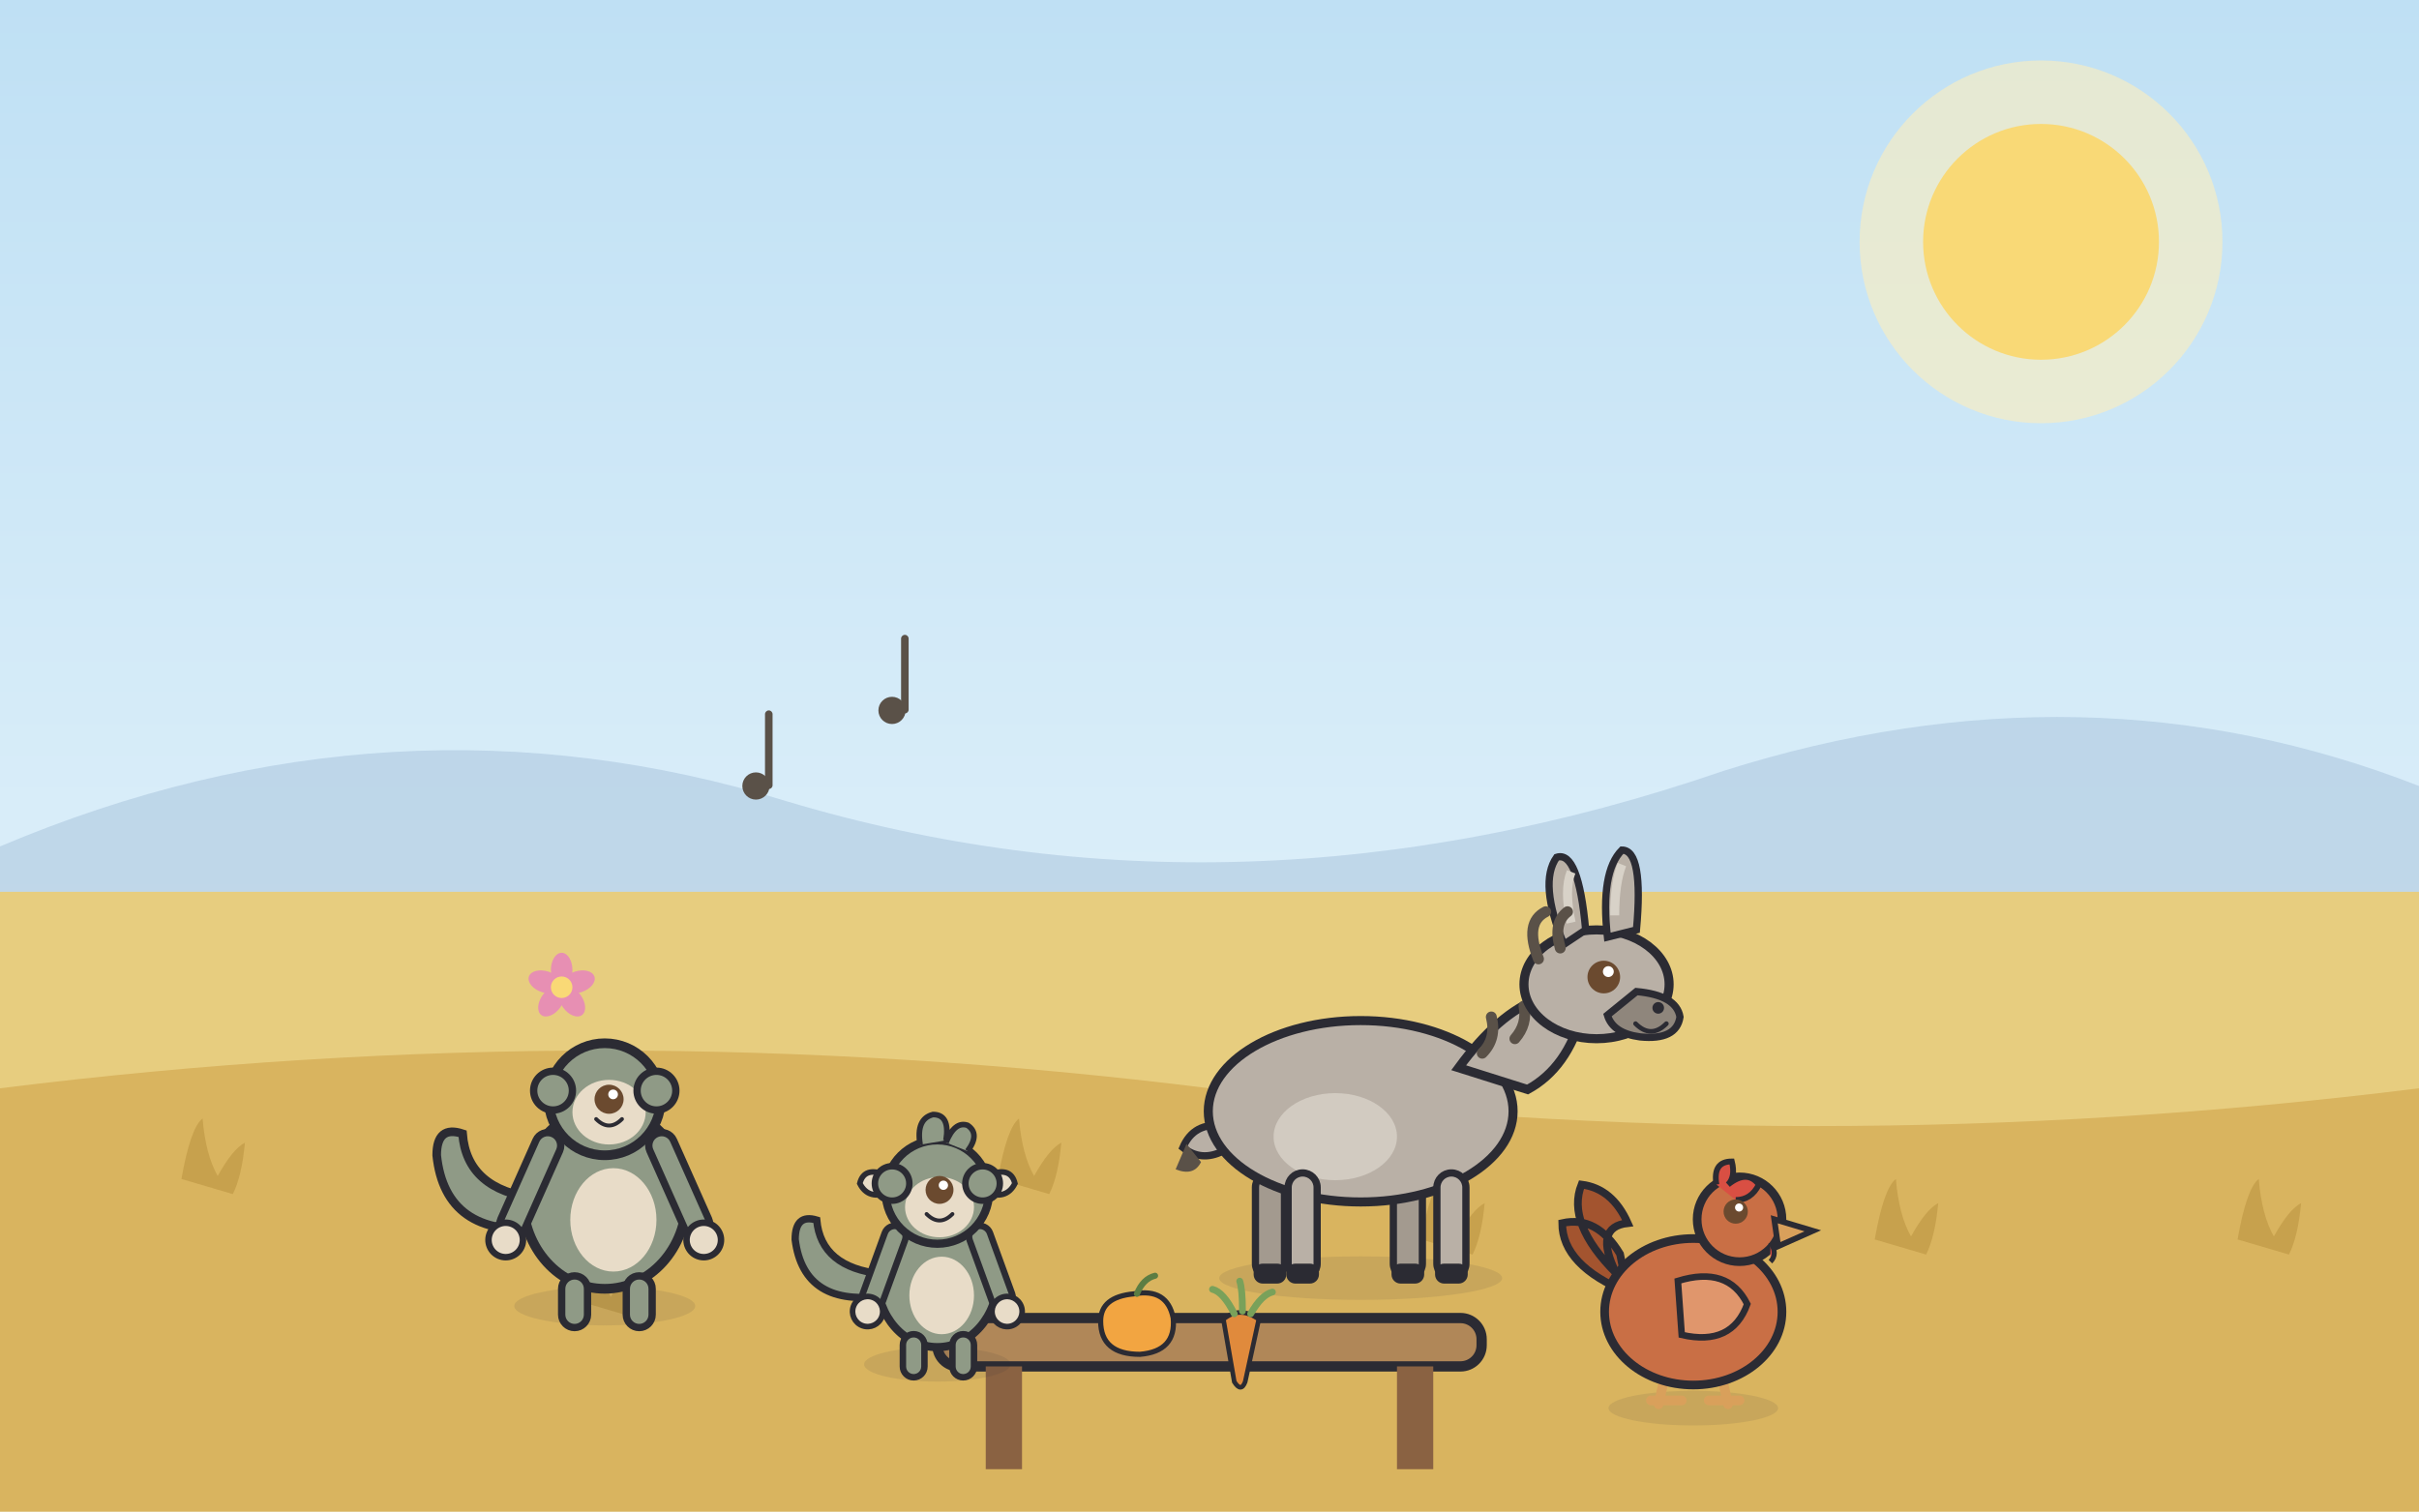
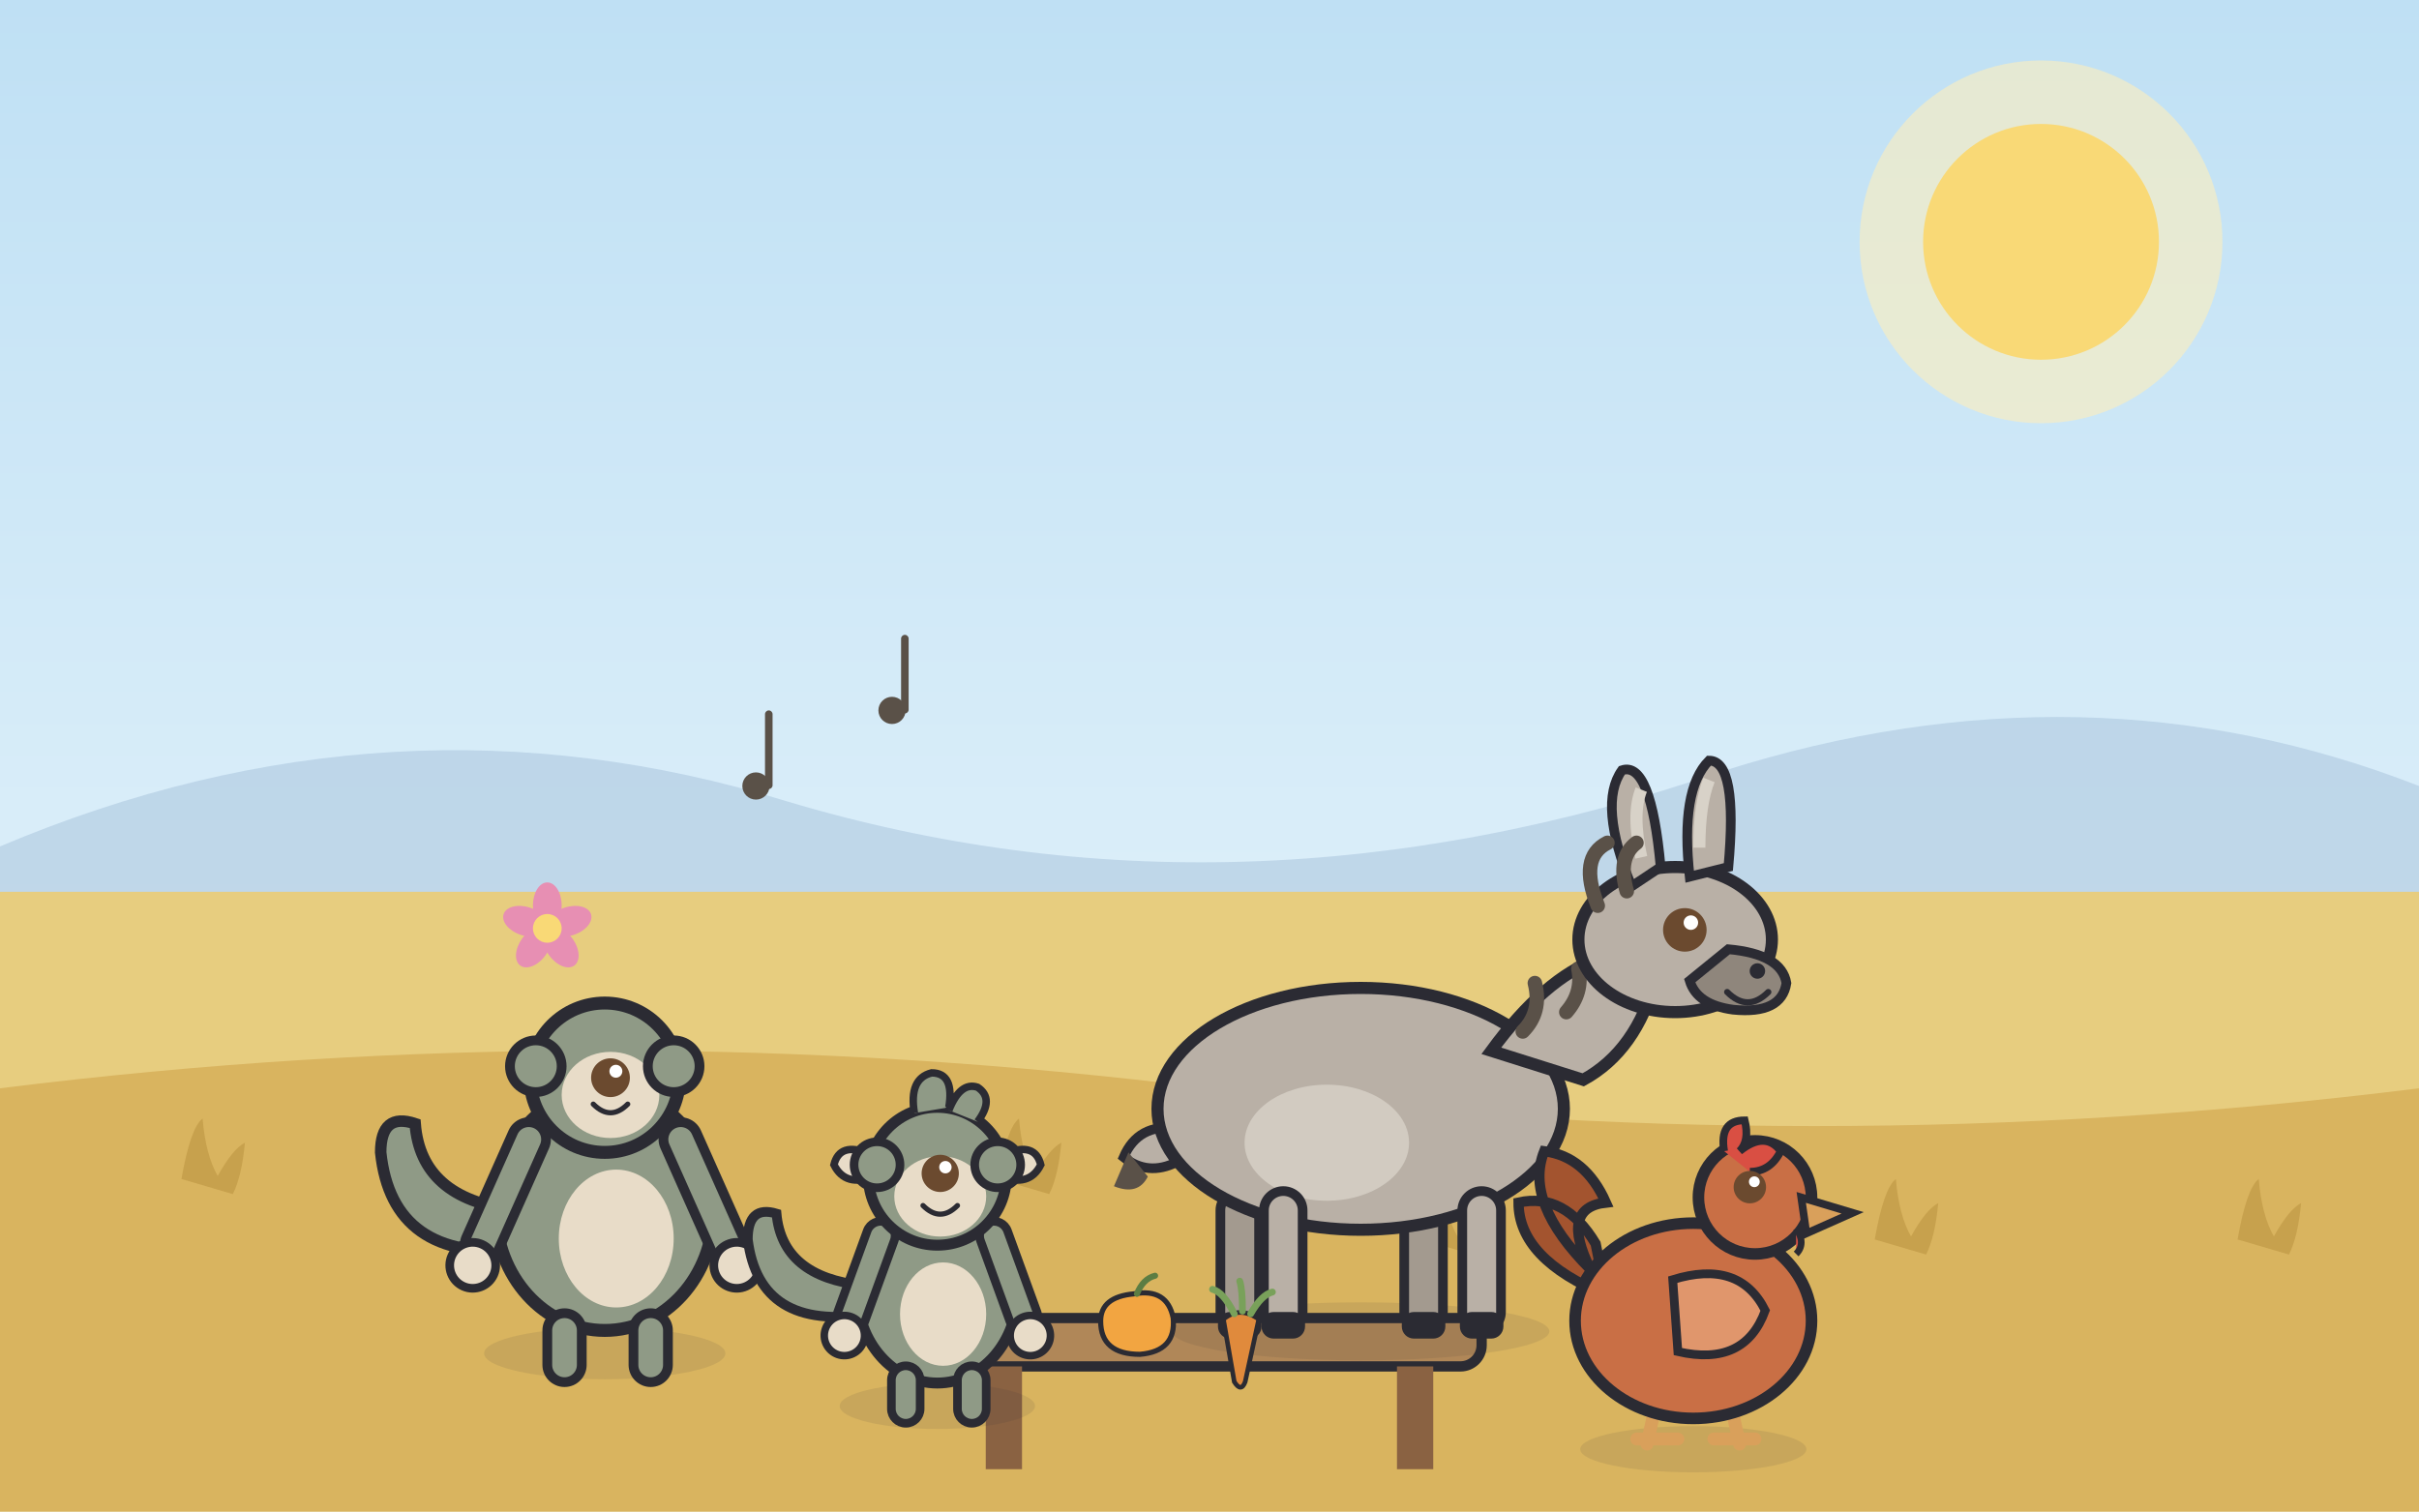
<svg xmlns="http://www.w3.org/2000/svg" viewBox="0 0 1600 1000" role="img">
  <style>
@media (prefers-reduced-motion: no-preference) {
  .anim-idle { animation: idle 3.8s ease-in-out infinite alternate; }
  @keyframes idle { from { transform: translateY(0); } to { transform: translateY(-6px); } }
  .anim-tail { transform-box: fill-box; transform-origin: 100% 20%; animation: tail 2.6s ease-in-out infinite alternate; }
  @keyframes tail { from { transform: rotate(-6deg); } to { transform: rotate(8deg); } }
  .anim-blink { transform-box: fill-box; transform-origin: center; animation: blink 5.2s infinite; }
  @keyframes blink { 0%, 93%, 100% { transform: scaleY(1); } 95%, 97% { transform: scaleY(0.12); } }
  .anim-glow { transform-box: fill-box; transform-origin: center; animation: glow 4.2s ease-in-out infinite alternate; }
  @keyframes glow { from { transform: scale(1); opacity: 0.5; } to { transform: scale(1.08); opacity: 0.75; } }
  .anim-shimmer { animation: shimmer 5s ease-in-out infinite alternate; }
  @keyframes shimmer { from { opacity: 0.62; } to { opacity: 0.92; } }
  .anim-grass { transform-box: fill-box; transform-origin: 50% 100%; animation: sway 3.2s ease-in-out infinite alternate; }
  .anim-canopy { transform-box: fill-box; transform-origin: 50% 100%; animation: sway 5.6s ease-in-out infinite alternate; }
  @keyframes sway { from { transform: rotate(-1.8deg); } to { transform: rotate(2.2deg); } }
  .anim-rain { animation: rainfall 1.15s linear infinite; }
  @keyframes rainfall { from { transform: translateY(-32px); opacity: 0.85; } 75% { opacity: 0.55; } to { transform: translateY(72px); opacity: 0; } }
  .anim-ripple { transform-box: fill-box; transform-origin: center; animation: ripple 3.4s ease-in-out infinite alternate; }
  @keyframes ripple { from { transform: scale(1); opacity: 0.8; } to { transform: scale(1.18); opacity: 0.55; } }
  .anim-drip { animation: drip 1s ease-in infinite; }
  @keyframes drip { from { transform: translateY(-12px); opacity: 0.95; } to { transform: translateY(28px); opacity: 0; } }
  .anim-flow { stroke-dasharray: 26 20; animation: flow 0.8s linear infinite; }
  @keyframes flow { from { stroke-dashoffset: 0; } to { stroke-dashoffset: -46; } }
  .anim-splash { transform-box: fill-box; transform-origin: 50% 100%; animation: splashPulse 1.7s ease-in-out infinite alternate; }
  @keyframes splashPulse { from { transform: scale(0.97); } to { transform: scale(1.05); } }
  .anim-strain { transform-box: fill-box; transform-origin: center; animation: strain 0.9s ease-in-out infinite alternate; }
  @keyframes strain { from { transform: translateX(-5px); } to { transform: translateX(4px); } }
  .anim-float { transform-box: fill-box; transform-origin: center; animation: floaty 2.6s ease-in-out infinite alternate; }
  @keyframes floaty { from { transform: translateY(0) scale(1); } to { transform: translateY(-12px) scale(1.08); } }
  .anim-wave { animation: wave 2.4s ease-in-out infinite; opacity: 0; }
  @keyframes wave { 0% { opacity: 0; } 30% { opacity: 0.9; } 60%, 100% { opacity: 0; } }
  .anim-cloud { animation: cloudDrift 9s ease-in-out infinite alternate; }
  @keyframes cloudDrift { from { transform: translateX(-18px); } to { transform: translateX(22px); } }
  .tap-target { cursor: pointer; }
  .tap-target.tap-play { transform-box: fill-box; transform-origin: 50% 85%; animation: tapWiggle 0.7s ease-in-out; }
  .tap-target[data-tap="puddle"].tap-play { transform-origin: center; animation: tapSplash 0.85s ease-out; }
  .tap-target[data-tap="sun"].tap-play { transform-origin: center; animation: tapPulse 0.6s ease-in-out; }
  .tap-target[data-tap="tree"].tap-play { transform-origin: 50% 100%; animation: tapShake 0.7s ease-in-out; }
  @keyframes tapWiggle { 0% { transform: rotate(0); } 25% { transform: rotate(-4deg) scale(1.03); } 55% { transform: rotate(3deg) scale(1.04); } 80% { transform: rotate(-1.5deg); } 100% { transform: rotate(0); } }
  @keyframes tapSplash { 0% { transform: scale(1); } 40% { transform: scale(1.06, 0.94); } 70% { transform: scale(0.97, 1.03); } 100% { transform: scale(1); } }
  @keyframes tapPulse { 0% { transform: scale(1); } 50% { transform: scale(1.12); } 100% { transform: scale(1); } }
  @keyframes tapShake { 0% { transform: rotate(0); } 20% { transform: rotate(2.4deg); } 45% { transform: rotate(-2deg); } 70% { transform: rotate(1.2deg); } 100% { transform: rotate(0); } }
  .tap-burst { opacity: 0; }
  .tap-target.tap-play .tap-burst { opacity: 1; }
  .tap-target.tap-play .tap-burst circle { animation: burstUp 0.6s ease-out forwards; }
  @keyframes burstUp { from { transform: translateY(0); opacity: 0.95; } to { transform: translateY(-90px); opacity: 0; } }
}
</style>
  <defs>
    <linearGradient id="sky" x1="0" y1="0" x2="0" y2="1">
      <stop offset="0" stop-color="#bfe0f4" />
      <stop offset="1" stop-color="#eef8fd" />
    </linearGradient>
  </defs>
  <rect width="1600" height="1000" fill="url(#sky)" />
  <g class="tap-target" data-tap="sun">
    <circle class="anim-glow" cx="1350" cy="160" r="120" fill="#fdeebc" opacity="0.6" />
    <circle cx="1350" cy="160" r="78" fill="#f9d976" />
  </g>
  <path d="M 0 560 q 260 -110 520 -30 q 300 90 620 -20 q 240 -76 460 10 L 1600 640 L 0 640 Z" fill="#a9c4dd" opacity="0.55" />
  <rect x="0" y="590" width="1600" height="410" fill="#e7cd7f" />
  <path d="M 0 720 q 400 -50 800 0 q 400 50 800 0 L 1600 1000 L 0 1000 Z" fill="#d9b45f" />
  <g class="anim-grass" style="animation-delay:1.00s">
    <path d="M 120 780 q 6 -34 14 -40 q 2 24 10 38 q 10 -18 18 -22 q -2 22 -8 34 z" fill="#c39c48" opacity="0.8" />
  </g>
  <g class="anim-grass" style="animation-delay:0.50s">
    <path d="M 380 860 q 6 -34 14 -40 q 2 24 10 38 q 10 -18 18 -22 q -2 22 -8 34 z" fill="#c39c48" opacity="0.8" />
  </g>
  <g class="anim-grass" style="animation-delay:2.50s">
    <path d="M 660 780 q 6 -34 14 -40 q 2 24 10 38 q 10 -18 18 -22 q -2 22 -8 34 z" fill="#c39c48" opacity="0.8" />
  </g>
  <g class="anim-grass" style="animation-delay:1.50s">
    <path d="M 940 820 q 6 -34 14 -40 q 2 24 10 38 q 10 -18 18 -22 q -2 22 -8 34 z" fill="#c39c48" opacity="0.8" />
  </g>
  <g class="anim-grass" style="animation-delay:0.00s">
    <path d="M 1240 820 q 6 -34 14 -40 q 2 24 10 38 q 10 -18 18 -22 q -2 22 -8 34 z" fill="#c39c48" opacity="0.8" />
  </g>
  <g class="anim-grass" style="animation-delay:0.00s">
    <path d="M 1480 820 q 6 -34 14 -40 q 2 24 10 38 q 10 -18 18 -22 q -2 22 -8 34 z" fill="#c39c48" opacity="0.8" />
  </g>
  <g transform="translate(800 900) scale(2)">
    <rect x="-90" y="-14" width="180" height="16" rx="7" fill="#b08758" stroke="#2b2b33" stroke-width="3.4" />
    <rect x="-74" y="2" width="12" height="34" fill="#8a6242" />
    <rect x="62" y="2" width="12" height="34" fill="#8a6242" />
  </g>
-   <g transform="translate(400 770) scale(1.425 1.425)">
+   <g transform="translate(400 770) scale(1.9 1.9)">
    <ellipse cx="0" cy="66" rx="42" ry="9" fill="#2b2b33" opacity="0.10" />
    <g class="tap-target" data-tap="monkey" data-mood="happy">
      <g class="anim-idle" style="animation-delay:1.35s">
        <g class="anim-tail" style="animation-delay:1.35s">
          <path d="M -30 30 q -44 4 -48 -34 q 0 -14 12 -10 q 2 26 34 30 z" fill="#8f9a86" stroke="#2b2b33" stroke-width="4" />
        </g>
        <ellipse cx="0" cy="16" rx="38" ry="42" fill="#8f9a86" stroke="#2b2b33" stroke-width="4.5" />
        <ellipse cx="4" cy="26" rx="20" ry="24" fill="#e8dcc8" />
        <g transform="translate(-24 -14) rotate(24)">
          <rect x="-6" y="0" width="12" height="52" rx="6" fill="#8f9a86" stroke="#2b2b33" stroke-width="3.4" />
          <circle cx="0" cy="54" r="8" fill="#e8dcc8" stroke="#2b2b33" stroke-width="3" />
        </g>
        <g transform="translate(24 -14) rotate(-24)">
          <rect x="-6" y="0" width="12" height="52" rx="6" fill="#8f9a86" stroke="#2b2b33" stroke-width="3.4" />
          <circle cx="0" cy="54" r="8" fill="#e8dcc8" stroke="#2b2b33" stroke-width="3" />
        </g>
        <g transform="translate(-14 52)">
          <rect x="-6" y="0" width="12" height="24" rx="6" fill="#8f9a86" stroke="#2b2b33" stroke-width="3.4" />
        </g>
        <g transform="translate(16 52)">
          <rect x="-6" y="0" width="12" height="24" rx="6" fill="#8f9a86" stroke="#2b2b33" stroke-width="3.4" />
        </g>
        <g transform="translate(0 -30)">
          <circle cx="0" cy="0" r="26" fill="#8f9a86" stroke="#2b2b33" stroke-width="4.5" />
          <ellipse cx="2" cy="6" rx="17" ry="15" fill="#e8dcc8" />
          <circle cx="-24" cy="-4" r="9" fill="#8f9a86" stroke="#2b2b33" stroke-width="3.4" />
          <circle cx="24" cy="-4" r="9" fill="#8f9a86" stroke="#2b2b33" stroke-width="3.4" />
          <g transform="translate(2 0)">
            <g class="anim-blink">
              <circle cx="0" cy="0" r="6.75" fill="#6b4a2f" />
              <circle cx="1.875" cy="-2.25" r="2.25" fill="#fff" />
            </g>
          </g>
          <g transform="translate(2 8)">
            <path d="M -6 1.2 q 6 6 12 0" stroke="#2b2b33" stroke-width="1.8" fill="none" stroke-linecap="round" />
          </g>
          <g transform="translate(-20 -52)">
            <ellipse cx="0" cy="-8" rx="5" ry="8" fill="#e78fb3" transform="rotate(0)" />
            <ellipse cx="0" cy="-8" rx="5" ry="8" fill="#e78fb3" transform="rotate(72)" />
            <ellipse cx="0" cy="-8" rx="5" ry="8" fill="#e78fb3" transform="rotate(144)" />
            <ellipse cx="0" cy="-8" rx="5" ry="8" fill="#e78fb3" transform="rotate(216)" />
            <ellipse cx="0" cy="-8" rx="5" ry="8" fill="#e78fb3" transform="rotate(288)" />
            <circle cx="0" cy="0" r="5" fill="#f9d976" />
          </g>
        </g>
      </g>
    </g>
  </g>
-   <g transform="translate(620 820) scale(1.425 1.425)">
+   <g transform="translate(620 820) scale(1.9 1.9)">
    <ellipse cx="0" cy="58" rx="34" ry="8" fill="#2b2b33" opacity="0.10" />
    <g class="tap-target" data-tap="kiki" data-mood="happy">
      <g class="anim-idle" style="animation-delay:0.00s">
        <g class="anim-tail" style="animation-delay:0.00s">
          <path d="M -24 26 q -38 6 -42 -26 q 0 -12 10 -9 q 2 22 30 25 z" fill="#8f9a86" stroke="#2b2b33" stroke-width="3.4" />
        </g>
        <ellipse cx="0" cy="18" rx="28" ry="32" fill="#8f9a86" stroke="#2b2b33" stroke-width="3.8" />
        <ellipse cx="2" cy="26" rx="15" ry="18" fill="#e8dcc8" />
        <g transform="translate(-18 -6) rotate(20)">
          <rect x="-5" y="0" width="10" height="40" rx="5" fill="#8f9a86" stroke="#2b2b33" stroke-width="3" />
          <circle cx="0" cy="42" r="7" fill="#e8dcc8" stroke="#2b2b33" stroke-width="2.6" />
        </g>
        <g transform="translate(18 -6) rotate(-20)">
          <rect x="-5" y="0" width="10" height="40" rx="5" fill="#8f9a86" stroke="#2b2b33" stroke-width="3" />
          <circle cx="0" cy="42" r="7" fill="#e8dcc8" stroke="#2b2b33" stroke-width="2.6" />
        </g>
        <g transform="translate(-11 44)">
          <rect x="-5" y="0" width="10" height="20" rx="5" fill="#8f9a86" stroke="#2b2b33" stroke-width="3" />
        </g>
        <g transform="translate(12 44)">
          <rect x="-5" y="0" width="10" height="20" rx="5" fill="#8f9a86" stroke="#2b2b33" stroke-width="3" />
        </g>
        <g transform="translate(0 -22)">
          <circle cx="0" cy="0" r="24" fill="#8f9a86" stroke="#2b2b33" stroke-width="3.8" />
          <path d="M -24 -8 q -10 -4 -12 4 q 4 8 14 4 z M 24 -8 q 10 -4 12 4 q -4 8 -14 4 z" fill="#e8dcc8" stroke="#2b2b33" stroke-width="2.6" />
          <ellipse cx="1" cy="7" rx="16" ry="14" fill="#e8dcc8" />
          <circle cx="-21" cy="-4" r="8" fill="#8f9a86" stroke="#2b2b33" stroke-width="3" />
          <circle cx="21" cy="-4" r="8" fill="#8f9a86" stroke="#2b2b33" stroke-width="3" />
          <path d="M -8 -22 q -2 -12 6 -14 q 8 0 6 12 M 4 -23 q 4 -10 10 -8 q 6 4 0 12" fill="#8f9a86" stroke="#2b2b33" stroke-width="2.6" />
          <g transform="translate(1 -1)">
            <g class="anim-blink">
              <circle cx="0" cy="0" r="6.48" fill="#6b4a2f" />
              <circle cx="1.8" cy="-2.16" r="2.16" fill="#fff" />
            </g>
          </g>
          <g transform="translate(1 9)">
            <path d="M -6 1.2 q 6 6 12 0" stroke="#2b2b33" stroke-width="1.8" fill="none" stroke-linecap="round" />
          </g>
        </g>
      </g>
    </g>
  </g>
-   <g transform="translate(900 740) scale(1.2 1.2)">
+   <g transform="translate(900 740) scale(1.6 1.6)">
    <ellipse cx="0" cy="88" rx="78" ry="12" fill="#2b2b33" opacity="0.10" />
    <g class="tap-target" data-tap="duku" data-mood="happy">
      <g class="anim-idle" style="animation-delay:0.80s">
        <g transform="translate(-50 30) rotate(0)">
          <rect x="-8" y="0" width="16" height="58" rx="8" fill="#a39a8f" stroke="#2b2b33" stroke-width="4" />
          <rect x="-9" y="50" width="18" height="11" rx="5" fill="#2b2b33" />
        </g>
        <g transform="translate(26 30) rotate(0)">
          <rect x="-8" y="0" width="16" height="58" rx="8" fill="#a39a8f" stroke="#2b2b33" stroke-width="4" />
          <rect x="-9" y="50" width="18" height="11" rx="5" fill="#2b2b33" />
        </g>
        <g class="anim-tail" style="animation-delay:0.80s">
          <path d="M -76 4 q -16 -2 -22 12 q 10 8 22 2" fill="#b9b0a6" stroke="#2b2b33" stroke-width="4" />
          <path d="M -96 14 l -6 14 q 10 4 14 -4 z" fill="#5a5148" />
        </g>
        <ellipse cx="0" cy="-4" rx="84" ry="50" fill="#b9b0a6" stroke="#2b2b33" stroke-width="5" />
        <ellipse cx="-14" cy="10" rx="34" ry="24" fill="#d8d2c8" opacity="0.8" />
        <g transform="translate(-32 30) rotate(0)">
          <rect x="-8" y="0" width="16" height="58" rx="8" fill="#b9b0a6" stroke="#2b2b33" stroke-width="4" />
          <rect x="-9" y="50" width="18" height="11" rx="5" fill="#2b2b33" />
        </g>
        <g transform="translate(50 30) rotate(0)">
          <rect x="-8" y="0" width="16" height="58" rx="8" fill="#b9b0a6" stroke="#2b2b33" stroke-width="4" />
          <rect x="-9" y="50" width="18" height="11" rx="5" fill="#2b2b33" />
        </g>
        <path d="M 54 -28 q 22 -30 44 -38 l 24 8 q -8 30 -30 42 z" fill="#b9b0a6" stroke="#2b2b33" stroke-width="5" />
        <path d="M 72 -56 q 3 12 -5 20 M 90 -62 q 2 10 -5 18" stroke="#5a5148" stroke-width="6" fill="none" stroke-linecap="round" />
        <g transform="translate(130 -74)">
          <ellipse cx="0" cy="0" rx="40" ry="30" fill="#b9b0a6" stroke="#2b2b33" stroke-width="5" />
          <path d="M 22 4 q 22 2 24 14 q -2 13 -22 11 q -15 -2 -18 -12 z" fill="#8f867c" stroke="#2b2b33" stroke-width="4" />
          <circle cx="34" cy="13" r="3.2" fill="#2b2b33" />
          <g transform="translate(30 20)">
            <path d="M -8.5 1.7 q 8.5 8.5 17 0" stroke="#2b2b33" stroke-width="2.55" fill="none" stroke-linecap="round" />
          </g>
          <path d="M -18 -22 q -14 -34 -4 -48 q 12 -4 16 40 z" fill="#b9b0a6" stroke="#2b2b33" stroke-width="4" />
          <path d="M -14 -34 q -4 -18 0 -28" stroke="#d8d2c8" stroke-width="5" fill="none" />
          <path d="M 6 -26 q -4 -36 8 -48 q 12 0 8 44 z" fill="#b9b0a6" stroke="#2b2b33" stroke-width="4" />
          <path d="M 10 -38 q 0 -18 4 -28" stroke="#d8d2c8" stroke-width="5" fill="none" />
          <path d="M -32 -14 q -8 -20 4 -26 M -20 -20 q -4 -14 4 -20" stroke="#5a5148" stroke-width="6" fill="none" stroke-linecap="round" />
          <g transform="translate(4 -4)">
            <g class="anim-blink">
              <circle cx="0" cy="0" r="9" fill="#6b4a2f" />
              <circle cx="2.5" cy="-3" r="3" fill="#fff" />
            </g>
          </g>
        </g>
      </g>
    </g>
  </g>
-   <g transform="translate(1120 850) scale(1.275 1.275)">
+   <g transform="translate(1120 850) scale(1.7 1.7)">
    <ellipse cx="0" cy="64" rx="44" ry="9" fill="#2b2b33" opacity="0.10" />
    <g class="tap-target" data-tap="hen" data-mood="happy">
      <g class="anim-idle" style="animation-delay:0.17s">
        <path d="M -14 44 l -4 18 M 14 44 l 4 18 M -22 60 h 16 M 8 60 h 16" stroke="#d9a05b" stroke-width="5" stroke-linecap="round" />
        <g class="anim-tail" style="animation-delay:0.17s">
          <path d="M -40 -6 q -26 -26 -18 -46 q 16 2 24 20 q -18 2 -6 26 z M -34 4 q -34 -14 -34 -36 q 18 -4 30 16 z" fill="#a3542f" stroke="#2b2b33" stroke-width="4" />
        </g>
        <ellipse cx="0" cy="14" rx="46" ry="38" fill="#c96f45" stroke="#2b2b33" stroke-width="4.5" />
        <path d="M -8 -2 q 26 -8 36 12 q -8 22 -34 16 z" fill="#e0966c" stroke="#2b2b33" stroke-width="3.4" />
        <g transform="translate(24 -34)">
          <circle cx="0" cy="0" r="22" fill="#c96f45" stroke="#2b2b33" stroke-width="4.5" />
          <path d="M -12 -18 q -2 -12 8 -12 q 2 8 -2 12 q 10 -8 16 0 q -4 8 -12 8" fill="#d94f43" stroke="#2b2b33" stroke-width="3" />
          <path d="M 18 0 l 20 6 l -18 8 z" fill="#d9a05b" stroke="#2b2b33" stroke-width="3" />
          <path d="M 16 12 q 4 6 0 10" fill="#d94f43" stroke="#2b2b33" stroke-width="2.6" />
          <g transform="translate(-2 -4)">
            <g class="anim-blink">
              <circle cx="0" cy="0" r="6.3" fill="#6b4a2f" />
              <circle cx="1.75" cy="-2.1" r="2.1" fill="#fff" />
            </g>
          </g>
        </g>
      </g>
    </g>
  </g>
  <g transform="translate(750 870) scale(1)">
    <path d="M 0 -14 q 22 -4 26 16 q 2 22 -22 24 q -26 0 -26 -22 q 0 -16 22 -18 z" fill="#f2a541" stroke="#2b2b33" stroke-width="3.4" />
    <path d="M 2 -14 q 4 -10 12 -12" stroke="#5c7d43" stroke-width="4" fill="none" stroke-linecap="round" />
  </g>
  <g transform="translate(820 880) scale(0.9)">
    <g class="tap-target" data-tap="carrot">
      <path d="M -12 -8 q 12 -10 26 0 l -10 46 q -3 8 -8 0 z" fill="#e08a3c" stroke="#2b2b33" stroke-width="3.4" />
      <path d="M -4 -12 q -8 -16 -16 -18 M 2 -14 q 0 -16 -2 -22 M 8 -12 q 8 -14 16 -16" stroke="#79a15a" stroke-width="5" fill="none" stroke-linecap="round" />
    </g>
  </g>
  <g fill="#5a5148">
    <g class="anim-float" style="animation-delay:0s">
      <circle cx="500" cy="520" r="9" />
      <rect x="506" y="470" width="5" height="52" rx="2.5" />
    </g>
    <g class="anim-float" style="animation-delay:0.9s">
      <circle cx="590" cy="470" r="9" />
      <rect x="596" y="420" width="5" height="52" rx="2.5" />
    </g>
  </g>
</svg>
